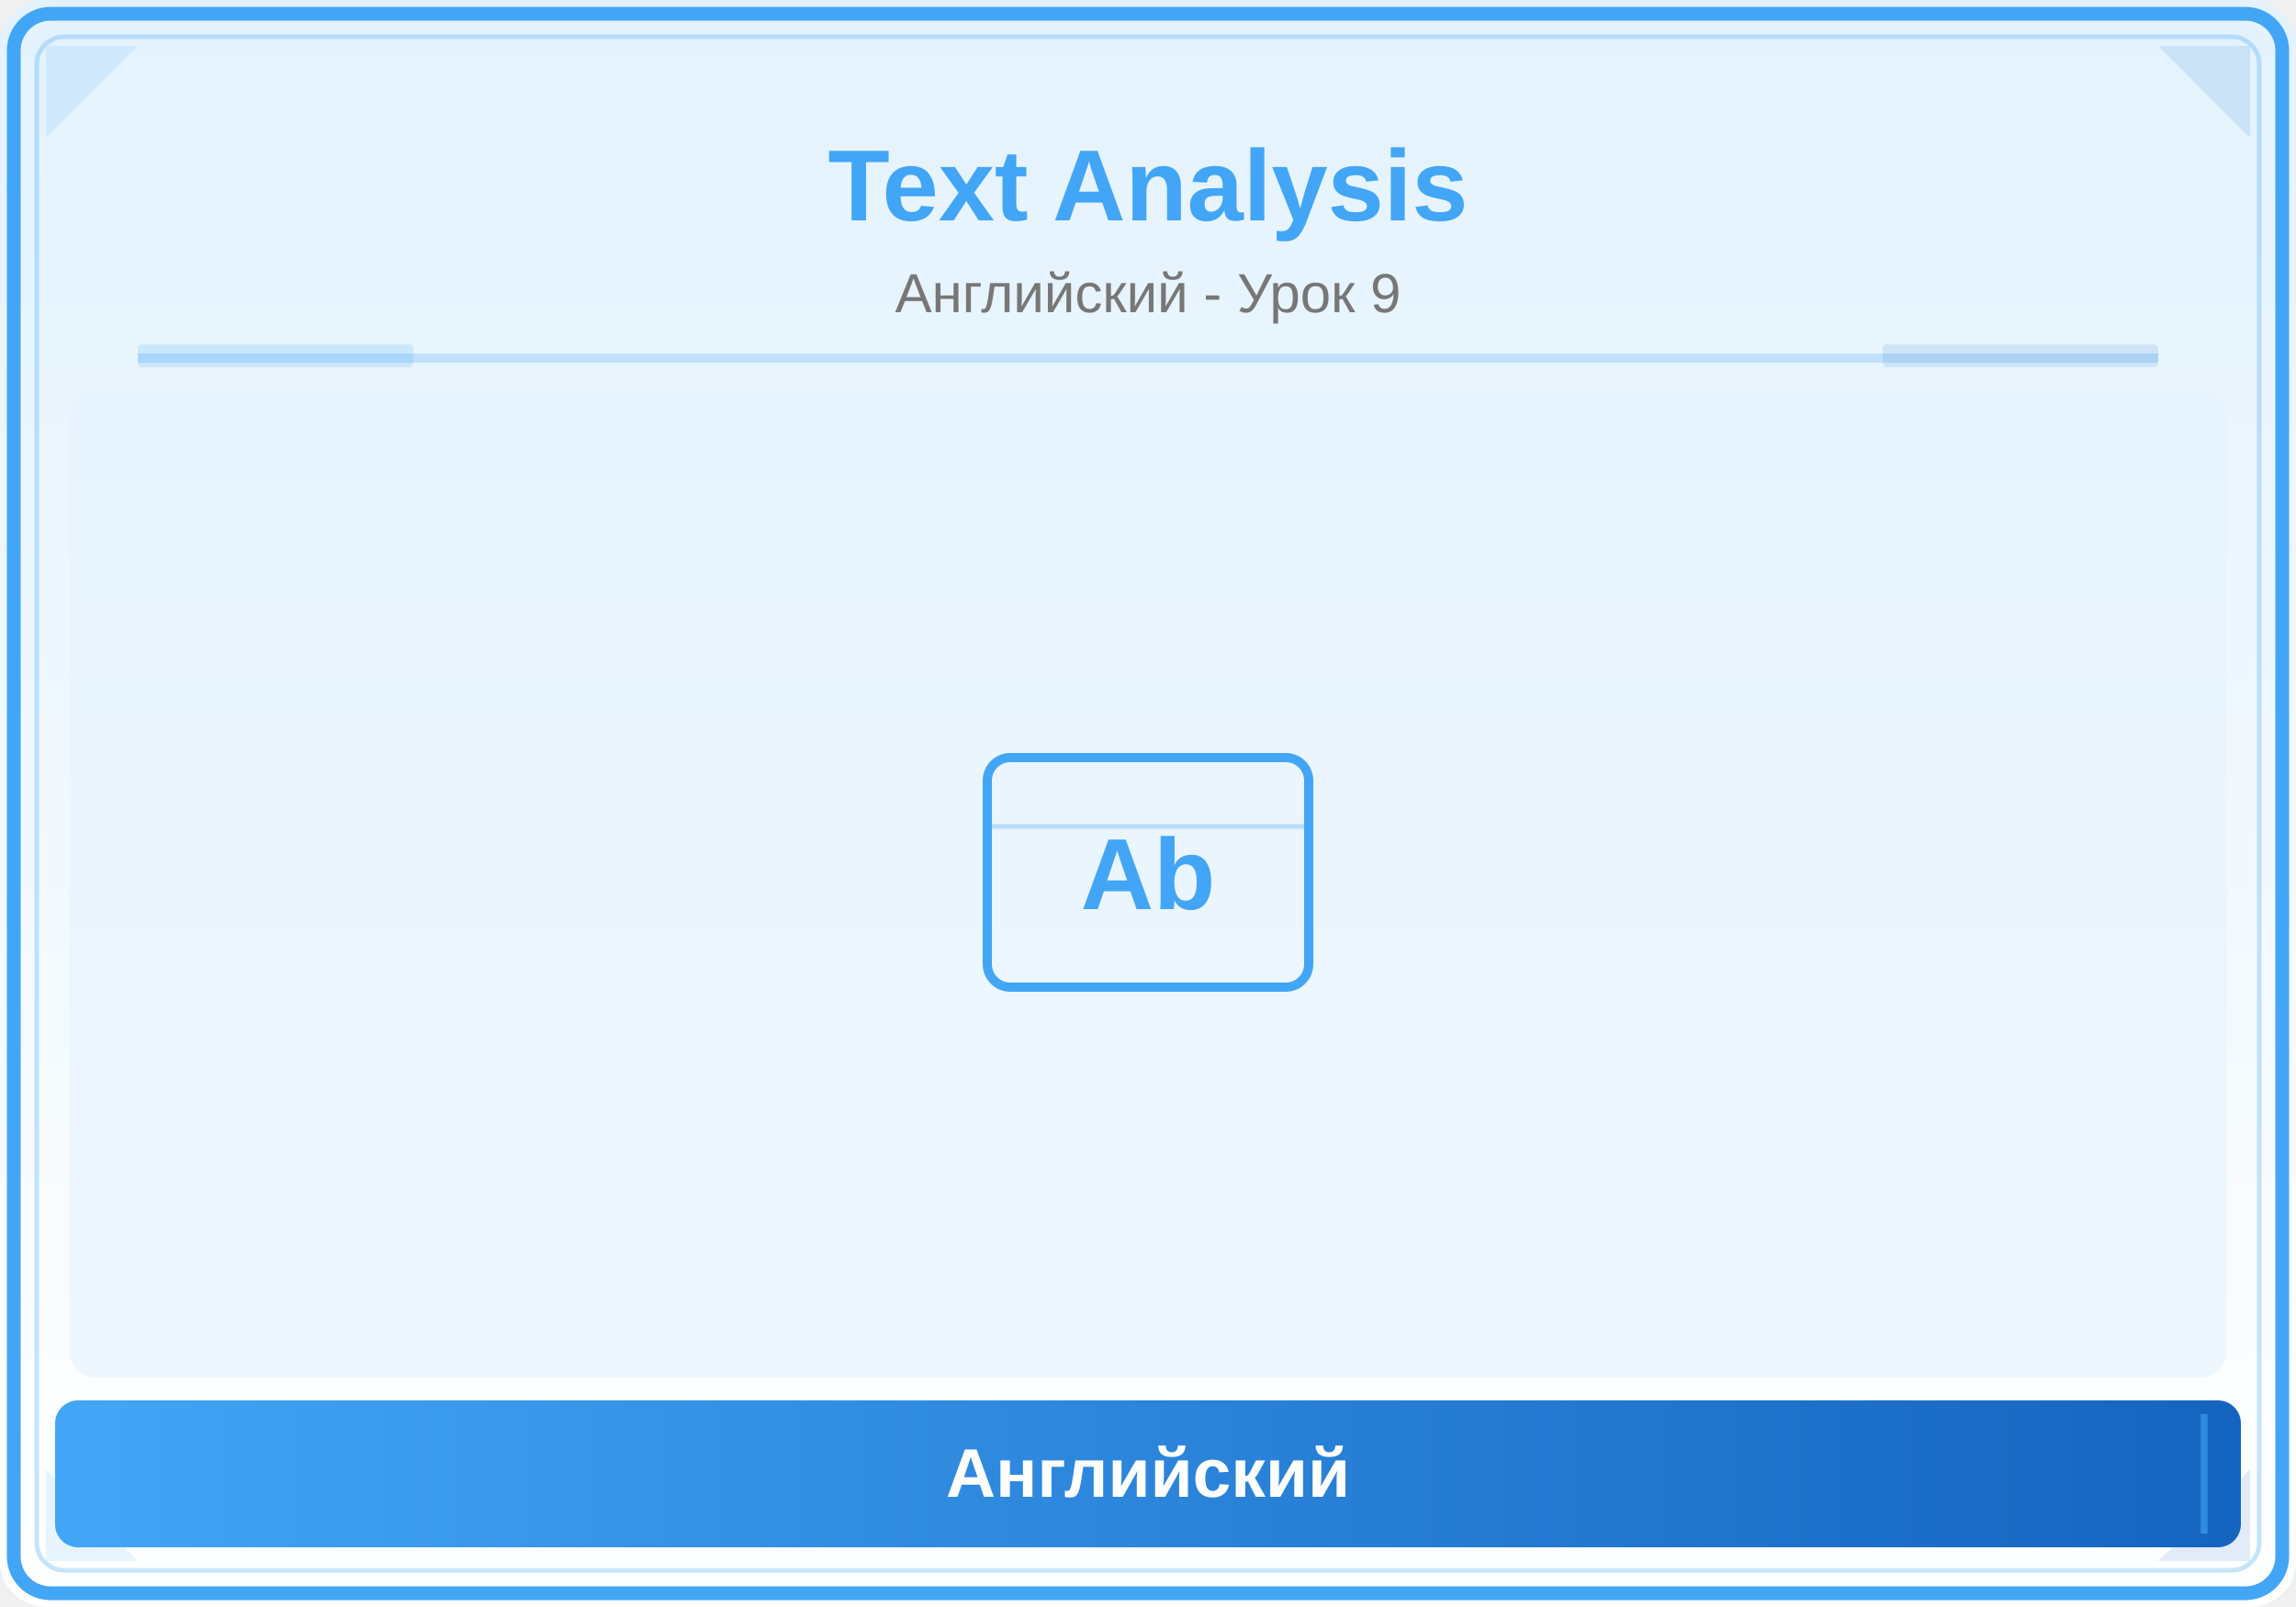
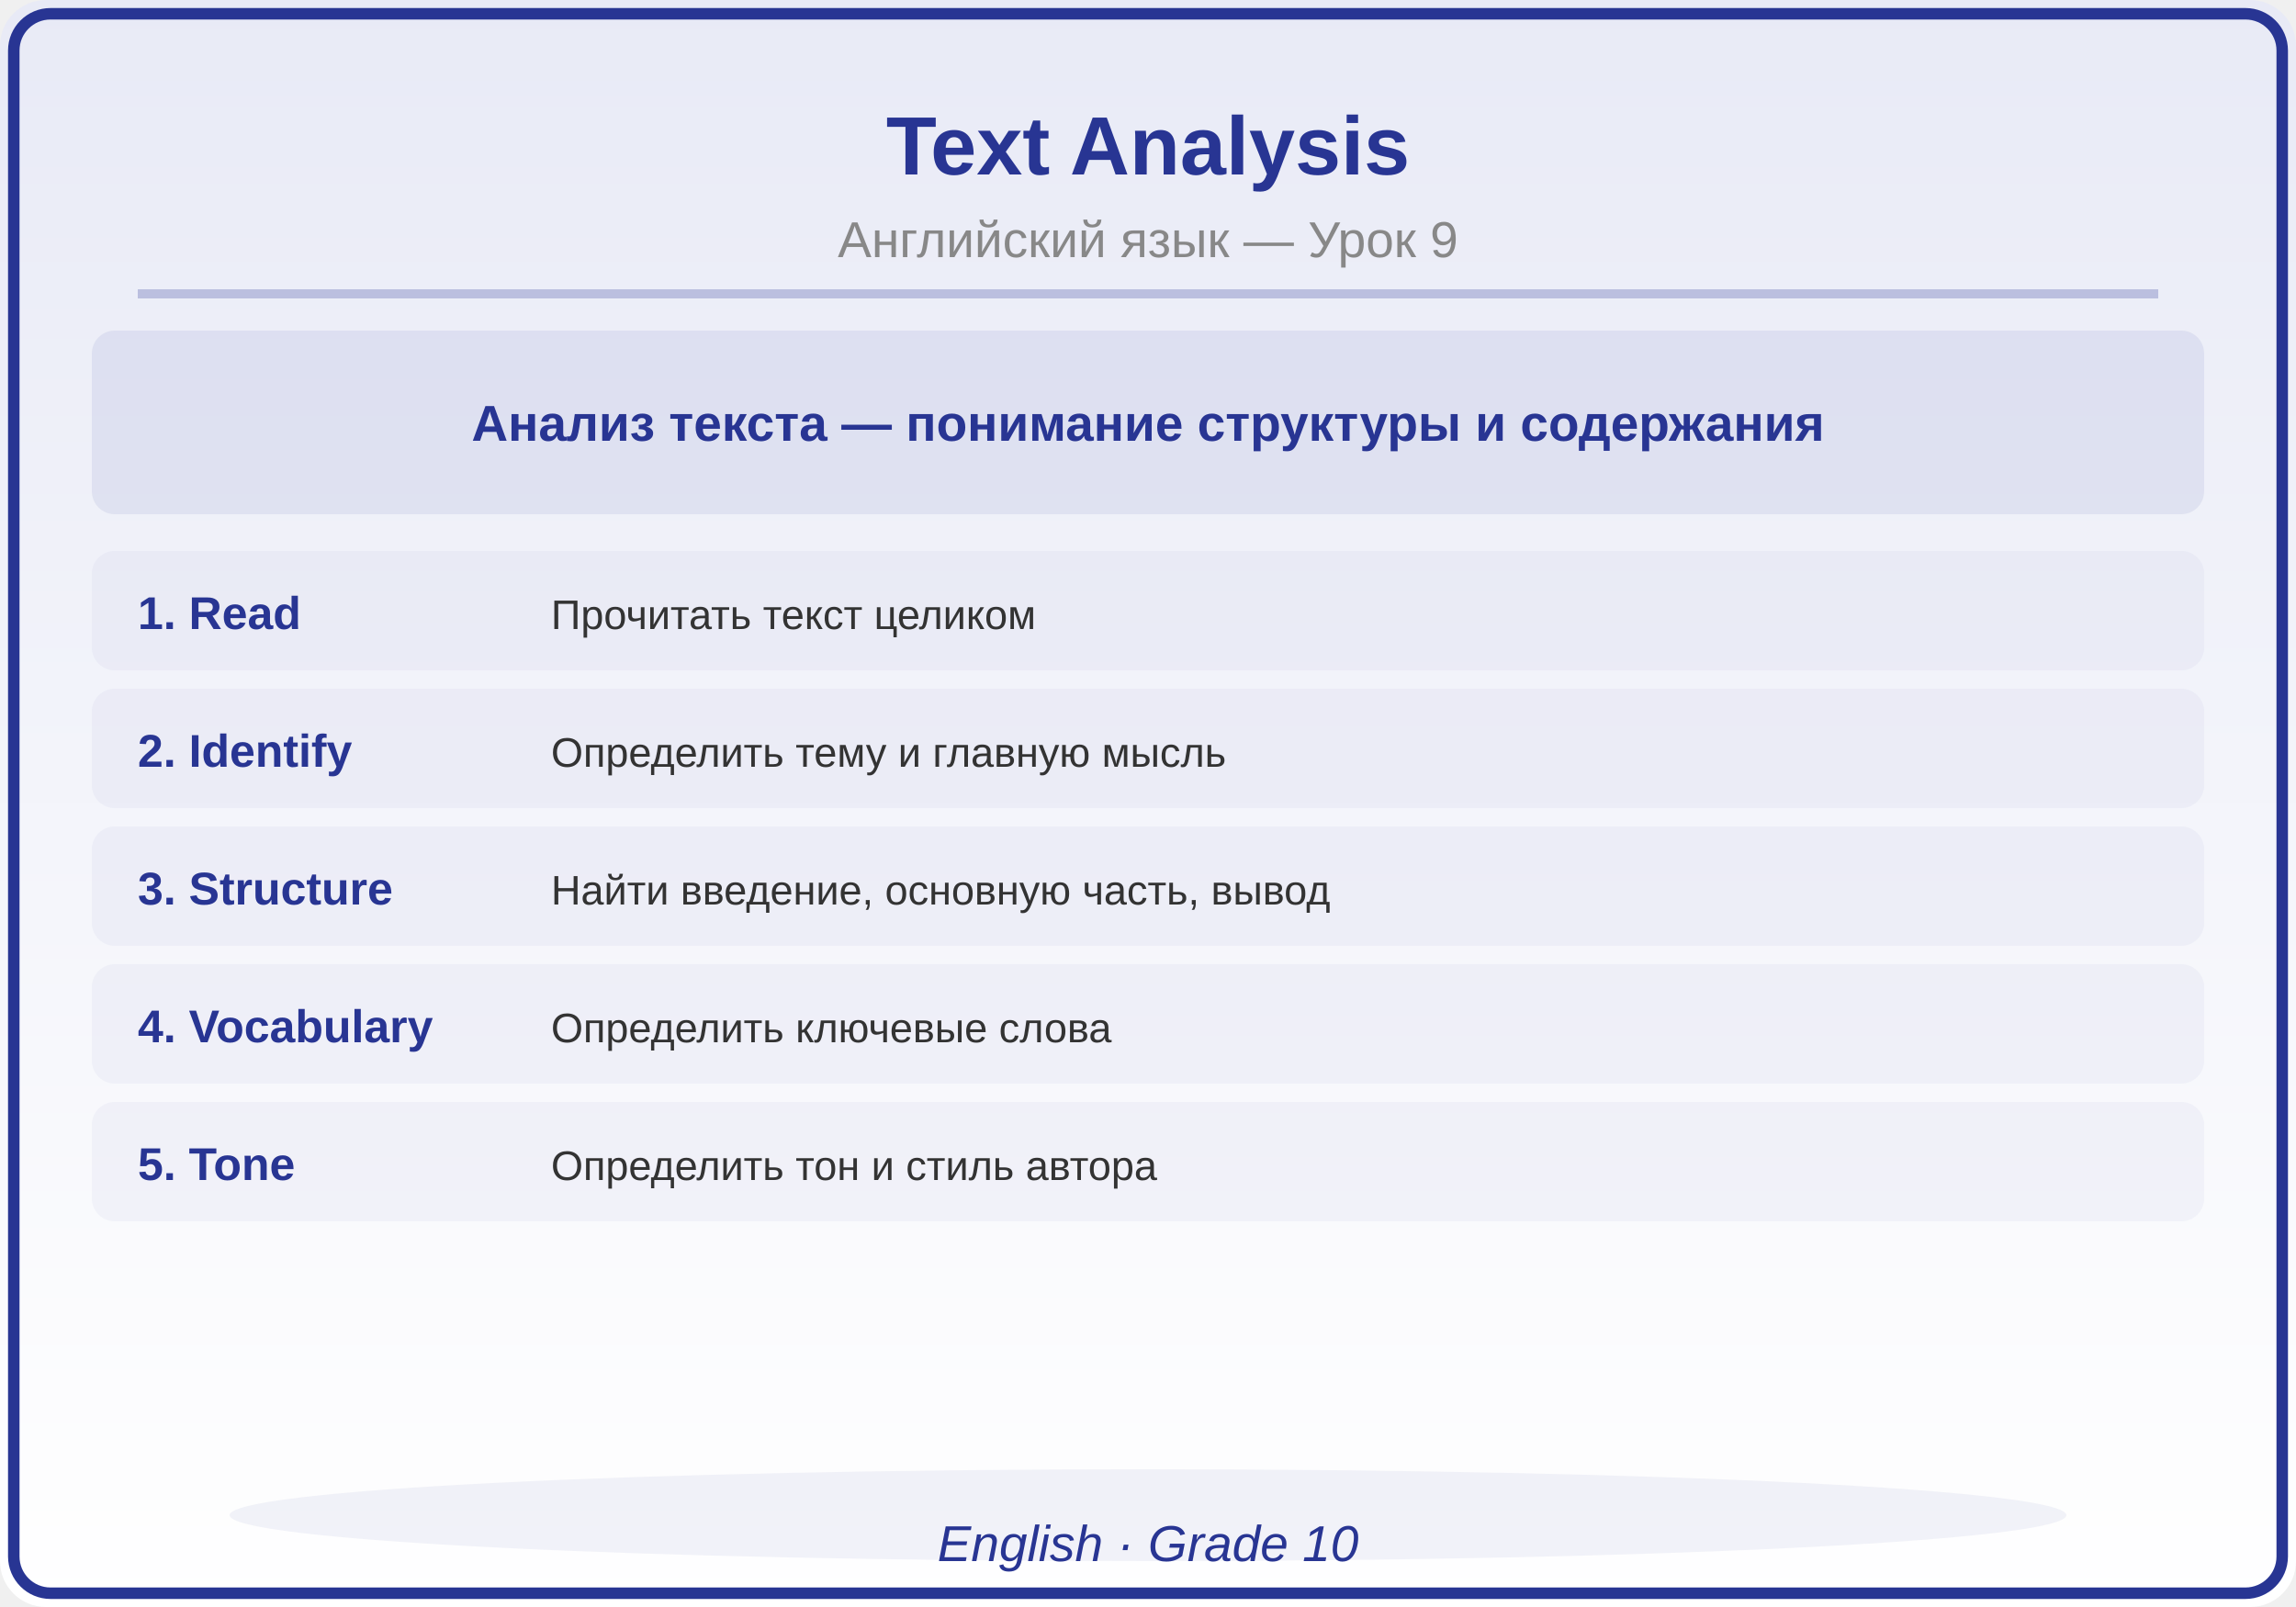
<svg xmlns="http://www.w3.org/2000/svg" viewBox="0 0 500 350">
  <defs>
    <linearGradient id="bg" x1="0" y1="0" x2="0" y2="1">
-       <stop offset="0%" stop-color="#E3F2FD" />
+       <stop offset="0%" stop-color="#E8EAF6" />
      <stop offset="100%" stop-color="#FFFFFF" />
-     </linearGradient>
-     <linearGradient id="panel" x1="0" y1="0" x2="1" y2="0">
-       <stop offset="0%" stop-color="#42A5F5" />
-       <stop offset="100%" stop-color="#1565C0" />
    </linearGradient>
  </defs>
  <rect width="500" height="350" fill="url(#bg)" rx="10" />
-   <rect x="3" y="3" width="494" height="344" rx="8" fill="none" stroke="#42A5F5" stroke-width="3" />
-   <rect x="8" y="8" width="484" height="334" rx="6" fill="none" stroke="#42A5F5" stroke-width="1" opacity="0.3" />
-   <polygon points="10,10 30,10 10,30" fill="#42A5F5" opacity="0.12" />
-   <polygon points="490,10 470,10 490,30" fill="#1565C0" opacity="0.12" />
-   <polygon points="10,340 30,340 10,320" fill="#42A5F5" opacity="0.12" />
-   <polygon points="490,340 470,340 490,320" fill="#1565C0" opacity="0.12" />
-   <text x="250" y="48" font-family="Arial,sans-serif" font-size="22" font-weight="bold" fill="#42A5F5" text-anchor="middle">Text Analysis</text>
-   <text x="250" y="68" font-family="Arial,sans-serif" font-size="12" fill="#777" text-anchor="middle">Английский - Урок 9</text>
-   <line x1="30" y1="78" x2="470" y2="78" stroke="#42A5F5" stroke-width="2" opacity="0.25" />
-   <rect x="30" y="75" width="60" height="5" fill="#42A5F5" opacity="0.18" rx="1" />
-   <rect x="410" y="75" width="60" height="5" fill="#1565C0" opacity="0.12" rx="1" />
-   <clipPath id="ill">
-     <rect x="15" y="85" width="470" height="215" rx="6" />
-   </clipPath>
-   <g clip-path="url(#ill)">
-     <rect x="15" y="85" width="470" height="215" fill="#E3F2FD" opacity="0.5" />
-     <rect x="215" y="165" width="70" height="50" rx="5" fill="none" stroke="#42A5F5" stroke-width="2" />
-     <text x="250" y="198" font-family="Arial,sans-serif" font-size="22" fill="#42A5F5" text-anchor="middle" font-weight="bold">Ab</text>
-     <line x1="215" y1="180" x2="285" y2="180" stroke="#42A5F5" stroke-width="1" opacity="0.3" />
-   </g>
-   <rect x="12" y="305" width="476" height="32" rx="5" fill="url(#panel)" />
-   <line x1="20" y1="308" x2="20" y2="334" stroke="#42A5F5" stroke-width="1.5" opacity="0.6" />
-   <line x1="480" y1="308" x2="480" y2="334" stroke="#42A5F5" stroke-width="1.5" opacity="0.6" />
-   <text x="250" y="326" font-family="Arial,sans-serif" font-size="15" text-anchor="middle" fill="white" font-weight="bold">Английский</text>
+   <rect x="3" y="3" width="494" height="344" rx="8" fill="none" stroke="#283593" stroke-width="2.5" />
+   <text x="250" y="38" font-family="Arial,sans-serif" font-size="18" font-weight="bold" fill="#283593" text-anchor="middle">Text Analysis</text>
+   <text x="250" y="56" font-family="Arial,sans-serif" font-size="11" fill="#888888" text-anchor="middle">Английский язык — Урок 9</text>
+   <line x1="30" y1="64" x2="470" y2="64" stroke="#283593" stroke-width="2" opacity="0.25" />
+   <rect x="20" y="72" width="460" height="40" rx="5" fill="#283593" opacity="0.08" />
+   <text x="250" y="96" font-family="Arial,sans-serif" font-size="11" fill="#283593" text-anchor="middle" font-weight="bold">Анализ текста — понимание структуры и содержания</text>
+   <rect x="20" y="120" width="460" height="26" rx="5" fill="#283593" opacity="0.04" />
+   <text x="30" y="137" font-family="Arial,sans-serif" font-size="10" fill="#283593" text-anchor="start" font-weight="bold">1. Read</text>
+   <text x="120" y="137" font-family="Arial,sans-serif" font-size="9" fill="#333333" text-anchor="start" font-weight="normal">Прочитать текст целиком</text>
+   <rect x="20" y="150" width="460" height="26" rx="5" fill="#283593" opacity="0.04" />
+   <text x="30" y="167" font-family="Arial,sans-serif" font-size="10" fill="#283593" text-anchor="start" font-weight="bold">2. Identify</text>
+   <text x="120" y="167" font-family="Arial,sans-serif" font-size="9" fill="#333333" text-anchor="start" font-weight="normal">Определить тему и главную мысль</text>
+   <rect x="20" y="180" width="460" height="26" rx="5" fill="#283593" opacity="0.04" />
+   <text x="30" y="197" font-family="Arial,sans-serif" font-size="10" fill="#283593" text-anchor="start" font-weight="bold">3. Structure</text>
+   <text x="120" y="197" font-family="Arial,sans-serif" font-size="9" fill="#333333" text-anchor="start" font-weight="normal">Найти введение, основную часть, вывод</text>
+   <rect x="20" y="210" width="460" height="26" rx="5" fill="#283593" opacity="0.04" />
+   <text x="30" y="227" font-family="Arial,sans-serif" font-size="10" fill="#283593" text-anchor="start" font-weight="bold">4. Vocabulary</text>
+   <text x="120" y="227" font-family="Arial,sans-serif" font-size="9" fill="#333333" text-anchor="start" font-weight="normal">Определить ключевые слова</text>
+   <rect x="20" y="240" width="460" height="26" rx="5" fill="#283593" opacity="0.04" />
+   <text x="30" y="257" font-family="Arial,sans-serif" font-size="10" fill="#283593" text-anchor="start" font-weight="bold">5. Tone</text>
+   <text x="120" y="257" font-family="Arial,sans-serif" font-size="9" fill="#333333" text-anchor="start" font-weight="normal">Определить тон и стиль автора</text>
+   <ellipse cx="250" cy="330" rx="200" ry="10" fill="#283593" opacity="0.06" />
+   <text x="250" y="340" font-family="Arial,sans-serif" font-size="11" fill="#283593" text-anchor="middle" font-style="italic">English · Grade 10</text>
</svg>
